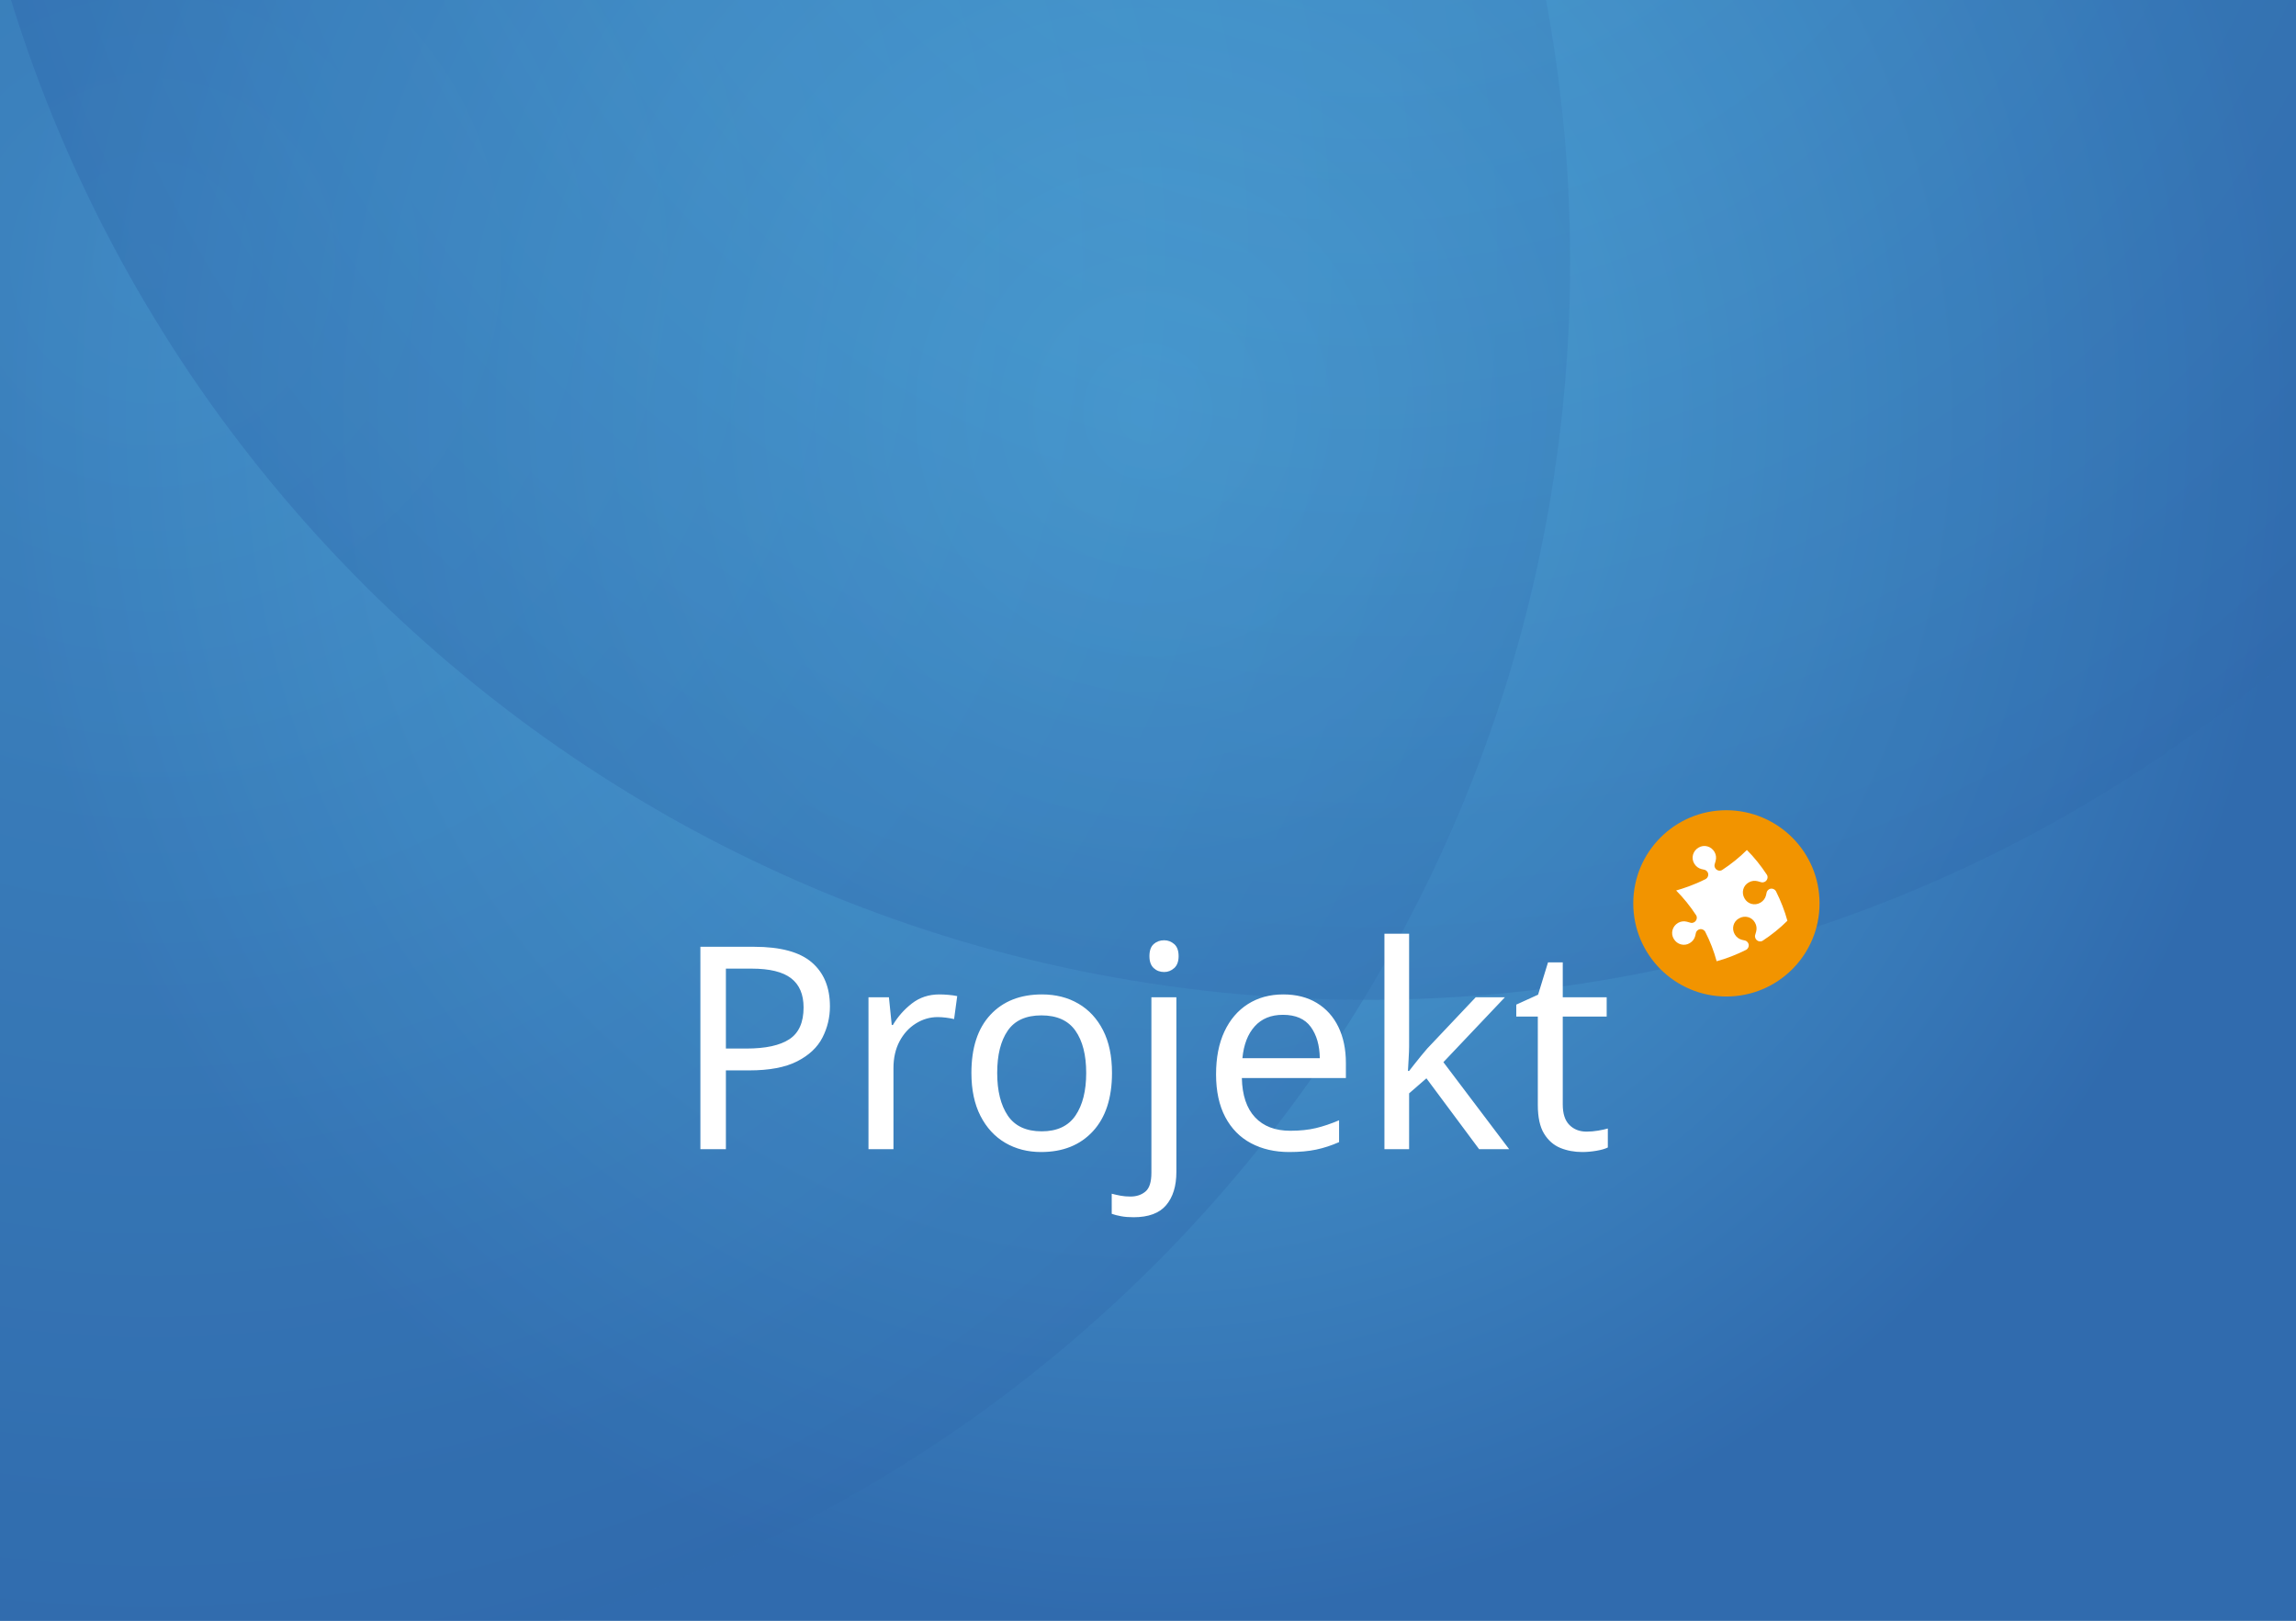
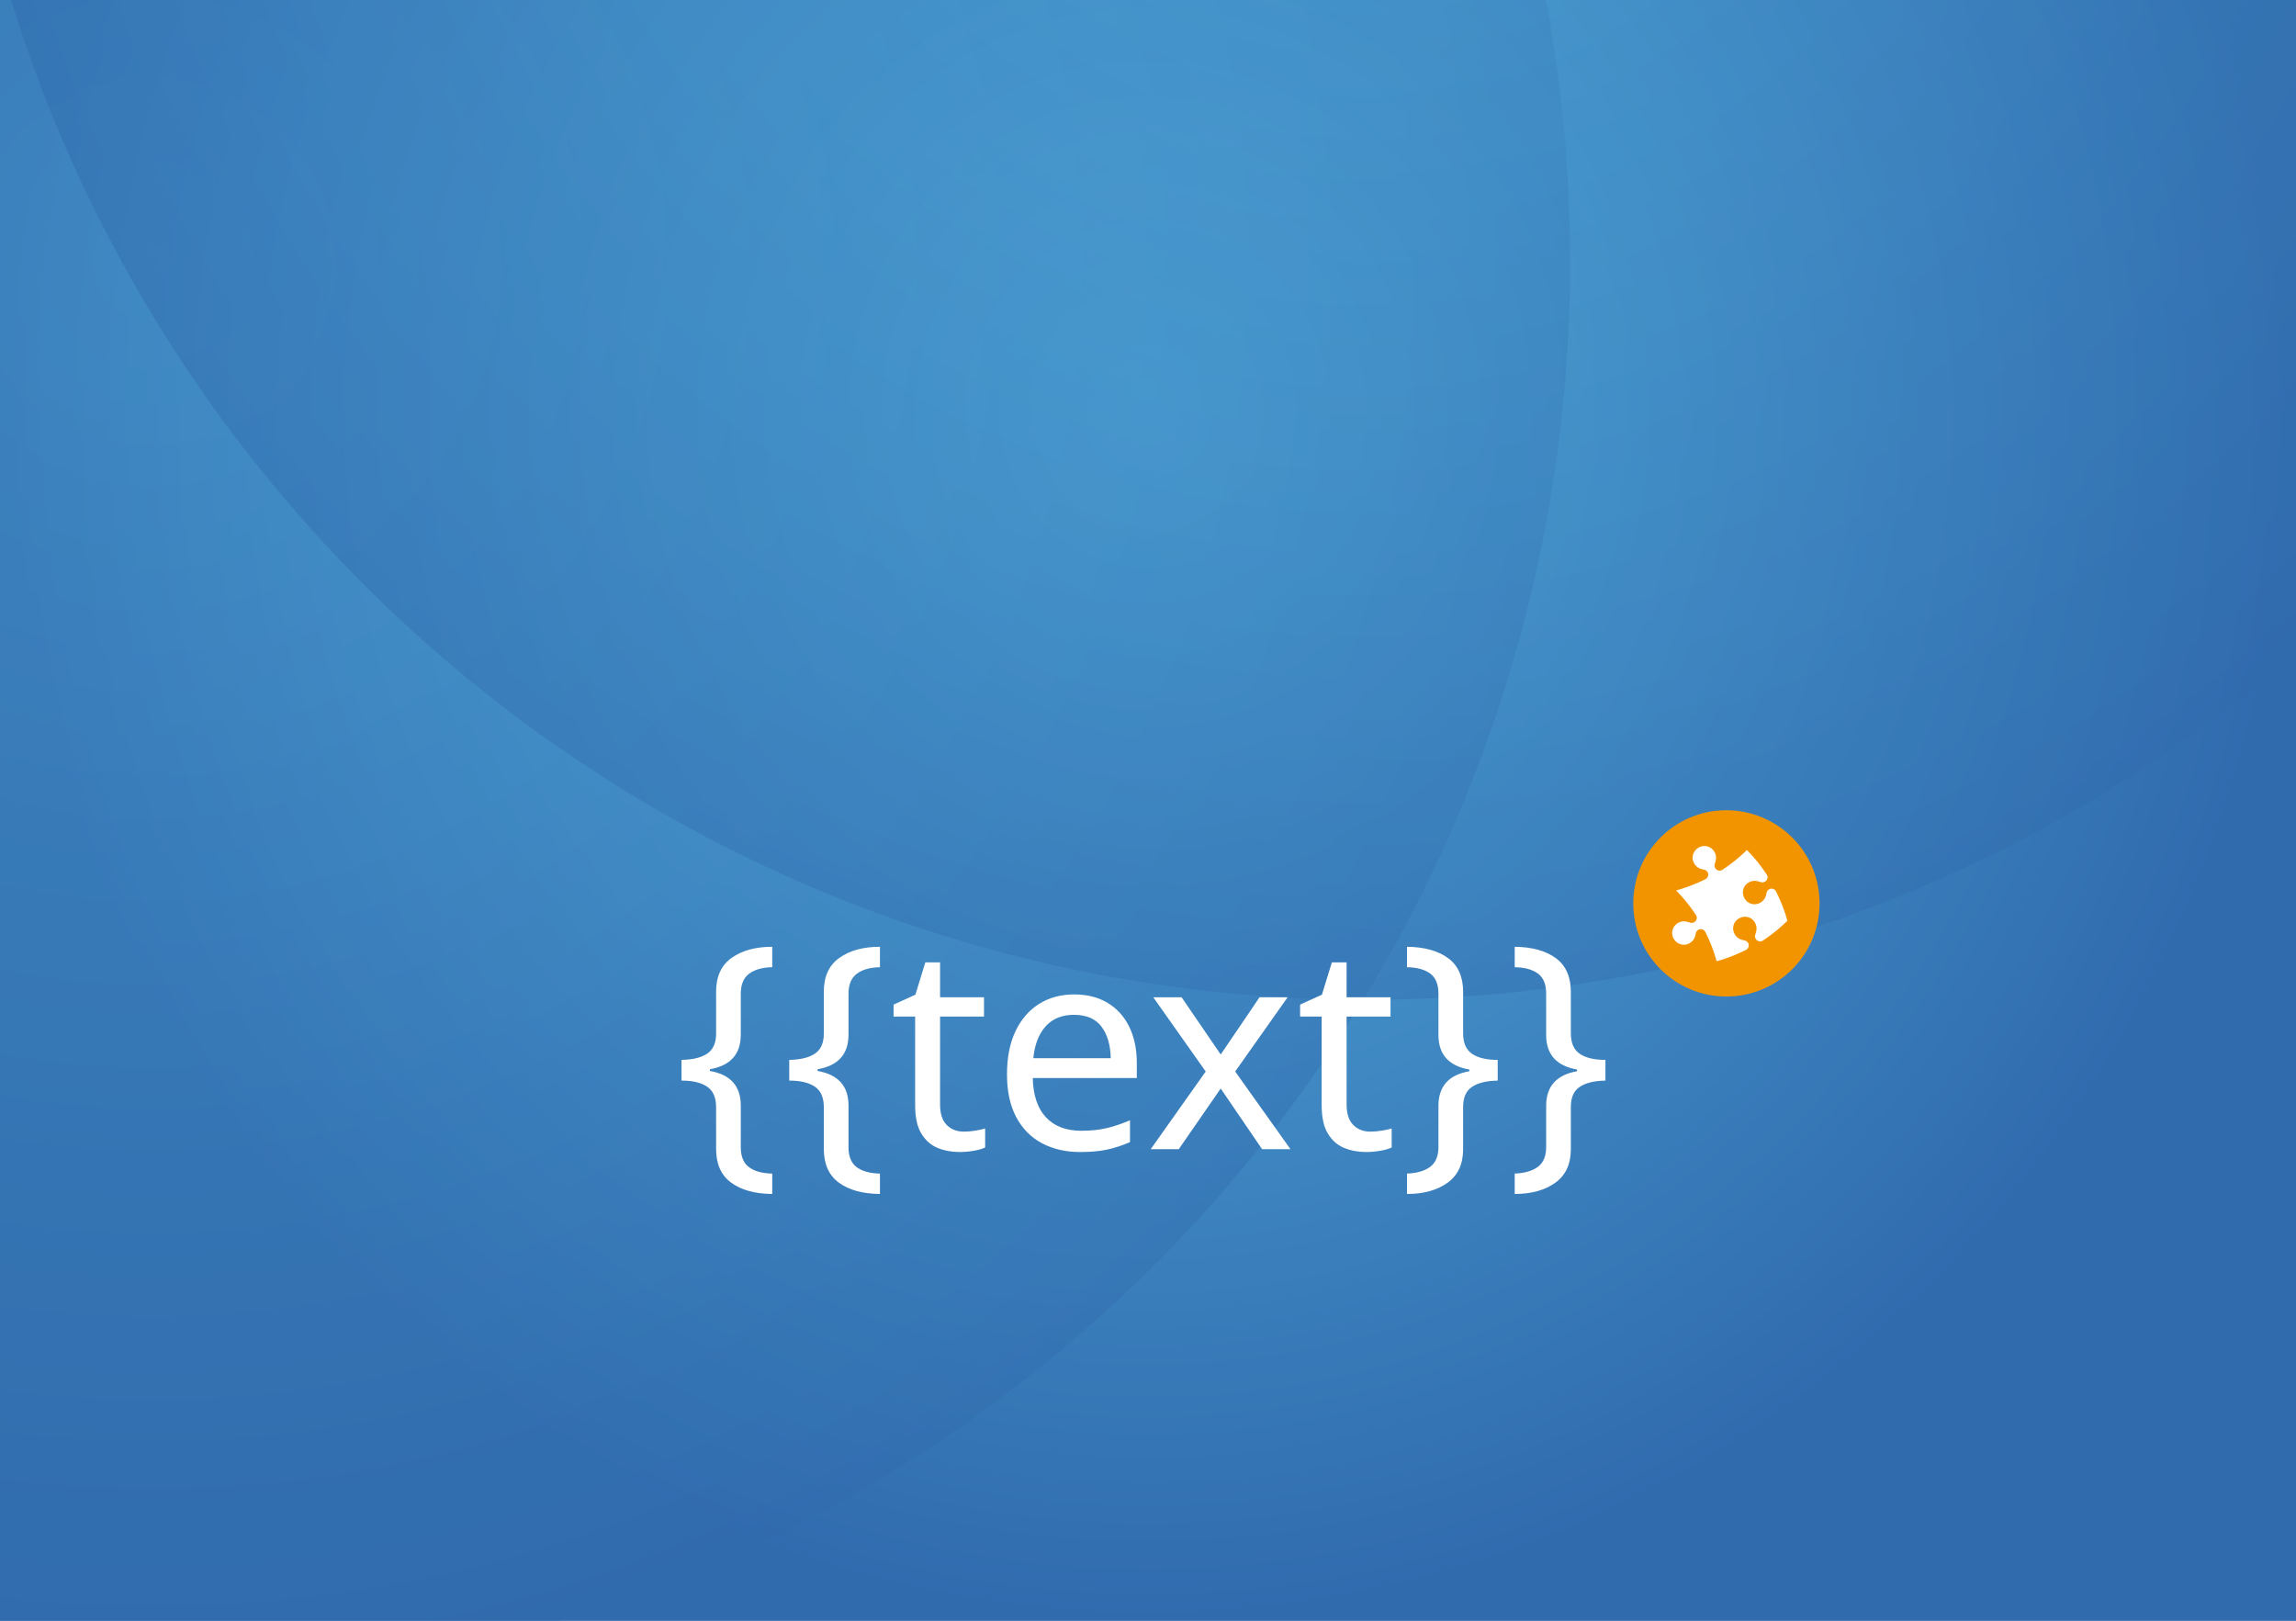
<svg xmlns="http://www.w3.org/2000/svg" xmlns:xlink="http://www.w3.org/1999/xlink" version="1.1" id="Layer_1" x="0px" y="0px" viewBox="0 0 963.8 680.3" style="enable-background:new 0 0 963.8 680.3;" xml:space="preserve">
  <style type="text/css">
	.Arched_x0020_Green{fill:url(#SVGID_1_);stroke:#FFFFFF;stroke-width:0.25;stroke-miterlimit:1;}
- 	.st0{clip-path:url(#SVGID_4_);fill:url(#SVGID_5_);}
- 	.st1{opacity:0.75;}
- 	.st2{opacity:0.5;fill:url(#SVGID_6_);}
- 	.st3{opacity:0.5;fill:url(#SVGID_7_);}
- 	.st4{clip-path:url(#SVGID_9_);}
- 	.st5{clip-path:url(#SVGID_11_);fill:#F29400;}
- 	.st6{clip-path:url(#SVGID_11_);fill:#FFFFFF;}
- 	.st7{fill:none;}
- 	.st8{fill:#FFFFFF;}
- 	.st9{font-family:'BreeSerif-Regular';}
- 	.st10{font-size:119px;}
+ 	.fick0{clip-path:url(#SVGID_4_);fill:url(#SVGID_5_);}
+ 	.fick1{opacity:0.75;}
+ 	.fick2{opacity:0.5;fill:url(#SVGID_6_);}
+ 	.fick3{opacity:0.5;fill:url(#SVGID_7_);}
+ 	.fick4{clip-path:url(#SVGID_9_);}
+ 	.fick5{clip-path:url(#SVGID_11_);fill:#F29400;}
+ 	.fick6{clip-path:url(#SVGID_11_);fill:#FFFFFF;}
+ 	.fick7{fill:none;}
+ 	.fick8{fill:#FFFFFF;}
+ 	.fick9{font-family:'BreeSerif-Regular';}
+ 	.fick10{font-size:119px;}
</style>
  <linearGradient id="SVGID_1_" gradientUnits="userSpaceOnUse" x1="196.639" y1="735.164" x2="197.346" y2="734.457">
    <stop offset="0" style="stop-color:#259E2E" />
    <stop offset="0.983" style="stop-color:#1C381D" />
  </linearGradient>
  <g>
    <defs>
      <rect id="SVGID_2_" width="963.8" height="680.3" />
    </defs>
    <radialGradient id="SVGID_3_" cx="478.288" cy="322.978" r="504.543" gradientTransform="matrix(0.9551 0 0 0.6742 25.069 122.4122)" gradientUnits="userSpaceOnUse">
      <stop offset="5.050500e-03" style="stop-color:#53AFDE" />
      <stop offset="1" style="stop-color:#306BAE" />
    </radialGradient>
    <use xlink:href="#SVGID_2_" style="overflow:visible;fill:url(#SVGID_3_);" />
    <clipPath id="SVGID_4_">
      <use xlink:href="#SVGID_2_" style="overflow:visible;" />
    </clipPath>
    <radialGradient id="SVGID_5_" cx="478.288" cy="295.251" r="504.543" gradientTransform="matrix(0.9551 0 0 1.0057 25.069 -124.0417)" gradientUnits="userSpaceOnUse">
      <stop offset="5.050500e-03" style="stop-color:#53AFDE" />
      <stop offset="1" style="stop-color:#306BAE" />
    </radialGradient>
-     <rect y="-334.5" class="st0" width="963.8" height="1014.8" />
+     <rect y="-334.5" class="fick0" width="963.8" height="1014.8" />
  </g>
-   <g class="st1">
+   <g class="fick1">
    <radialGradient id="SVGID_6_" cx="1188.142" cy="517.426" r="488.971" gradientTransform="matrix(-1.2174 -3.100000e-03 3.100000e-03 -1.2174 1508.618 743.488)" gradientUnits="userSpaceOnUse">
      <stop offset="5.050500e-03" style="stop-color:#53AFDE" />
      <stop offset="1" style="stop-color:#306BAE" />
    </radialGradient>
-     <circle class="st2" cx="63.8" cy="109.9" r="595.3" />
+     <circle class="fick2" cx="63.8" cy="109.9" r="595.3" />
    <radialGradient id="SVGID_7_" cx="677.801" cy="604.17" r="488.989" gradientTransform="matrix(-1.1411 0.4241 -0.4241 -1.1411 1603.242 226.3704)" gradientUnits="userSpaceOnUse">
      <stop offset="5.050500e-03" style="stop-color:#53AFDE" />
      <stop offset="1" style="stop-color:#306BAE" />
    </radialGradient>
-     <circle class="st3" cx="573.6" cy="-175.6" r="595.3" />
+     <circle class="fick3" cx="573.6" cy="-175.6" r="595.3" />
  </g>
  <g>
    <g>
      <defs>
        <rect id="SVGID_8_" x="685.7" y="340.2" width="78.3" height="78.3" />
      </defs>
      <clipPath id="SVGID_9_">
        <use xlink:href="#SVGID_8_" style="overflow:visible;" />
      </clipPath>
-       <g class="st4">
+       <g class="fick4">
        <defs>
          <rect id="SVGID_10_" x="685.7" y="340.2" width="78.3" height="78.3" />
        </defs>
        <clipPath id="SVGID_11_">
          <use xlink:href="#SVGID_10_" style="overflow:visible;" />
        </clipPath>
-         <path class="st5" d="M763.8,379.2c0,21.6-17.5,39.1-39.1,39.1c-21.6,0-39.1-17.5-39.1-39.1c0-21.6,17.5-39.1,39.1-39.1     C746.3,340.2,763.8,357.6,763.8,379.2" />
-         <path class="st6" d="M720.6,403.5c4.1-1.1,8.4-2.8,12.4-4.8l0,0c1-0.6,1.4-1.9,0.8-2.9c-0.3-0.5-0.8-0.9-1.3-1l-1.3-0.3     c-1.2-0.3-2.3-1.1-3-2.3c-1.4-2.4-0.6-5.4,1.8-6.7c2.4-1.4,5.4-0.6,6.7,1.8c0.7,1.2,0.8,2.5,0.5,3.7l-0.4,1.4     c-0.2,0.5-0.1,1.1,0.2,1.7c0.6,1,1.9,1.4,2.9,0.8l0,0c3.8-2.5,7.3-5.3,10.4-8.4c-1.1-4.1-2.8-8.4-4.8-12.4l0,0     c-0.6-1-1.9-1.4-2.9-0.8c-0.5,0.3-0.9,0.8-1,1.3l-0.3,1.3c-0.3,1.2-1.1,2.3-2.3,3c-2.4,1.4-5.4,0.6-6.7-1.8     c-1.4-2.4-0.6-5.4,1.8-6.7c1.2-0.7,2.5-0.8,3.7-0.5l1.4,0.4c0.5,0.2,1.1,0.1,1.7-0.2c1-0.6,1.4-1.9,0.8-2.9l0,0     c-2.5-3.8-5.3-7.3-8.4-10.4c-3.1,3.1-6.6,5.9-10.4,8.4l0,0c-1,0.6-2.3,0.2-2.9-0.8c-0.3-0.5-0.4-1.1-0.2-1.7l0.4-1.4     c0.3-1.2,0.2-2.5-0.5-3.7c-1.4-2.4-4.4-3.2-6.7-1.8c-2.4,1.4-3.2,4.4-1.8,6.7c0.7,1.2,1.8,2,3,2.3l1.3,0.3c0.5,0.1,1,0.5,1.3,1     c0.6,1,0.2,2.3-0.8,2.9l0,0c-5.2,2.6-9.6,4-12.4,4.8c3.1,3.1,5.9,6.6,8.4,10.4l0,0c0.6,1,0.2,2.3-0.8,2.9     c-0.5,0.3-1.1,0.4-1.7,0.2l-1.4-0.4c-1.2-0.3-2.5-0.2-3.7,0.5c-2.4,1.4-3.2,4.4-1.8,6.7c1.4,2.4,4.4,3.2,6.7,1.8     c1.2-0.7,2-1.8,2.3-3l0.3-1.3c0.1-0.5,0.5-1,1-1.3c1-0.6,2.3-0.2,2.9,0.8l0,0C717.9,395.2,719.5,399.4,720.6,403.5" />
+         <path class="fick5" d="M763.8,379.2c0,21.6-17.5,39.1-39.1,39.1c-21.6,0-39.1-17.5-39.1-39.1c0-21.6,17.5-39.1,39.1-39.1     C746.3,340.2,763.8,357.6,763.8,379.2" />
+         <path class="fick6" d="M720.6,403.5c4.1-1.1,8.4-2.8,12.4-4.8l0,0c1-0.6,1.4-1.9,0.8-2.9c-0.3-0.5-0.8-0.9-1.3-1l-1.3-0.3     c-1.2-0.3-2.3-1.1-3-2.3c-1.4-2.4-0.6-5.4,1.8-6.7c2.4-1.4,5.4-0.6,6.7,1.8c0.7,1.2,0.8,2.5,0.5,3.7l-0.4,1.4     c-0.2,0.5-0.1,1.1,0.2,1.7c0.6,1,1.9,1.4,2.9,0.8l0,0c3.8-2.5,7.3-5.3,10.4-8.4c-1.1-4.1-2.8-8.4-4.8-12.4l0,0     c-0.6-1-1.9-1.4-2.9-0.8c-0.5,0.3-0.9,0.8-1,1.3l-0.3,1.3c-0.3,1.2-1.1,2.3-2.3,3c-2.4,1.4-5.4,0.6-6.7-1.8     c-1.4-2.4-0.6-5.4,1.8-6.7c1.2-0.7,2.5-0.8,3.7-0.5l1.4,0.4c0.5,0.2,1.1,0.1,1.7-0.2c1-0.6,1.4-1.9,0.8-2.9l0,0     c-2.5-3.8-5.3-7.3-8.4-10.4c-3.1,3.1-6.6,5.9-10.4,8.4l0,0c-1,0.6-2.3,0.2-2.9-0.8c-0.3-0.5-0.4-1.1-0.2-1.7l0.4-1.4     c0.3-1.2,0.2-2.5-0.5-3.7c-1.4-2.4-4.4-3.2-6.7-1.8c-2.4,1.4-3.2,4.4-1.8,6.7c0.7,1.2,1.8,2,3,2.3l1.3,0.3c0.5,0.1,1,0.5,1.3,1     c0.6,1,0.2,2.3-0.8,2.9l0,0c-5.2,2.6-9.6,4-12.4,4.8c3.1,3.1,5.9,6.6,8.4,10.4l0,0c0.6,1,0.2,2.3-0.8,2.9     c-0.5,0.3-1.1,0.4-1.7,0.2l-1.4-0.4c-1.2-0.3-2.5-0.2-3.7,0.5c-2.4,1.4-3.2,4.4-1.8,6.7c1.4,2.4,4.4,3.2,6.7,1.8     c1.2-0.7,2-1.8,2.3-3l0.3-1.3c0.1-0.5,0.5-1,1-1.3c1-0.6,2.3-0.2,2.9,0.8l0,0C717.9,395.2,719.5,399.4,720.6,403.5" />
      </g>
-       <g class="st4">
+       <g class="fick4">
        <defs>
          <rect id="SVGID_12_" x="685.7" y="340.2" width="78.3" height="78.3" />
        </defs>
        <clipPath id="SVGID_13_">
          <use xlink:href="#SVGID_12_" style="overflow:visible;" />
        </clipPath>
      </g>
    </g>
  </g>
-   <rect y="397.5" class="st7" width="963.8" height="169.6" />
-   <text x="480" y="482.393" text-anchor="middle" class="st8 st9 st10">Projekt</text>
+   <rect y="397.5" class="fick7" width="963.8" height="169.6" />
+   <text x="480" y="482.393" text-anchor="middle" class="fick8 fick9 fick10">{{text}}</text>
</svg>
